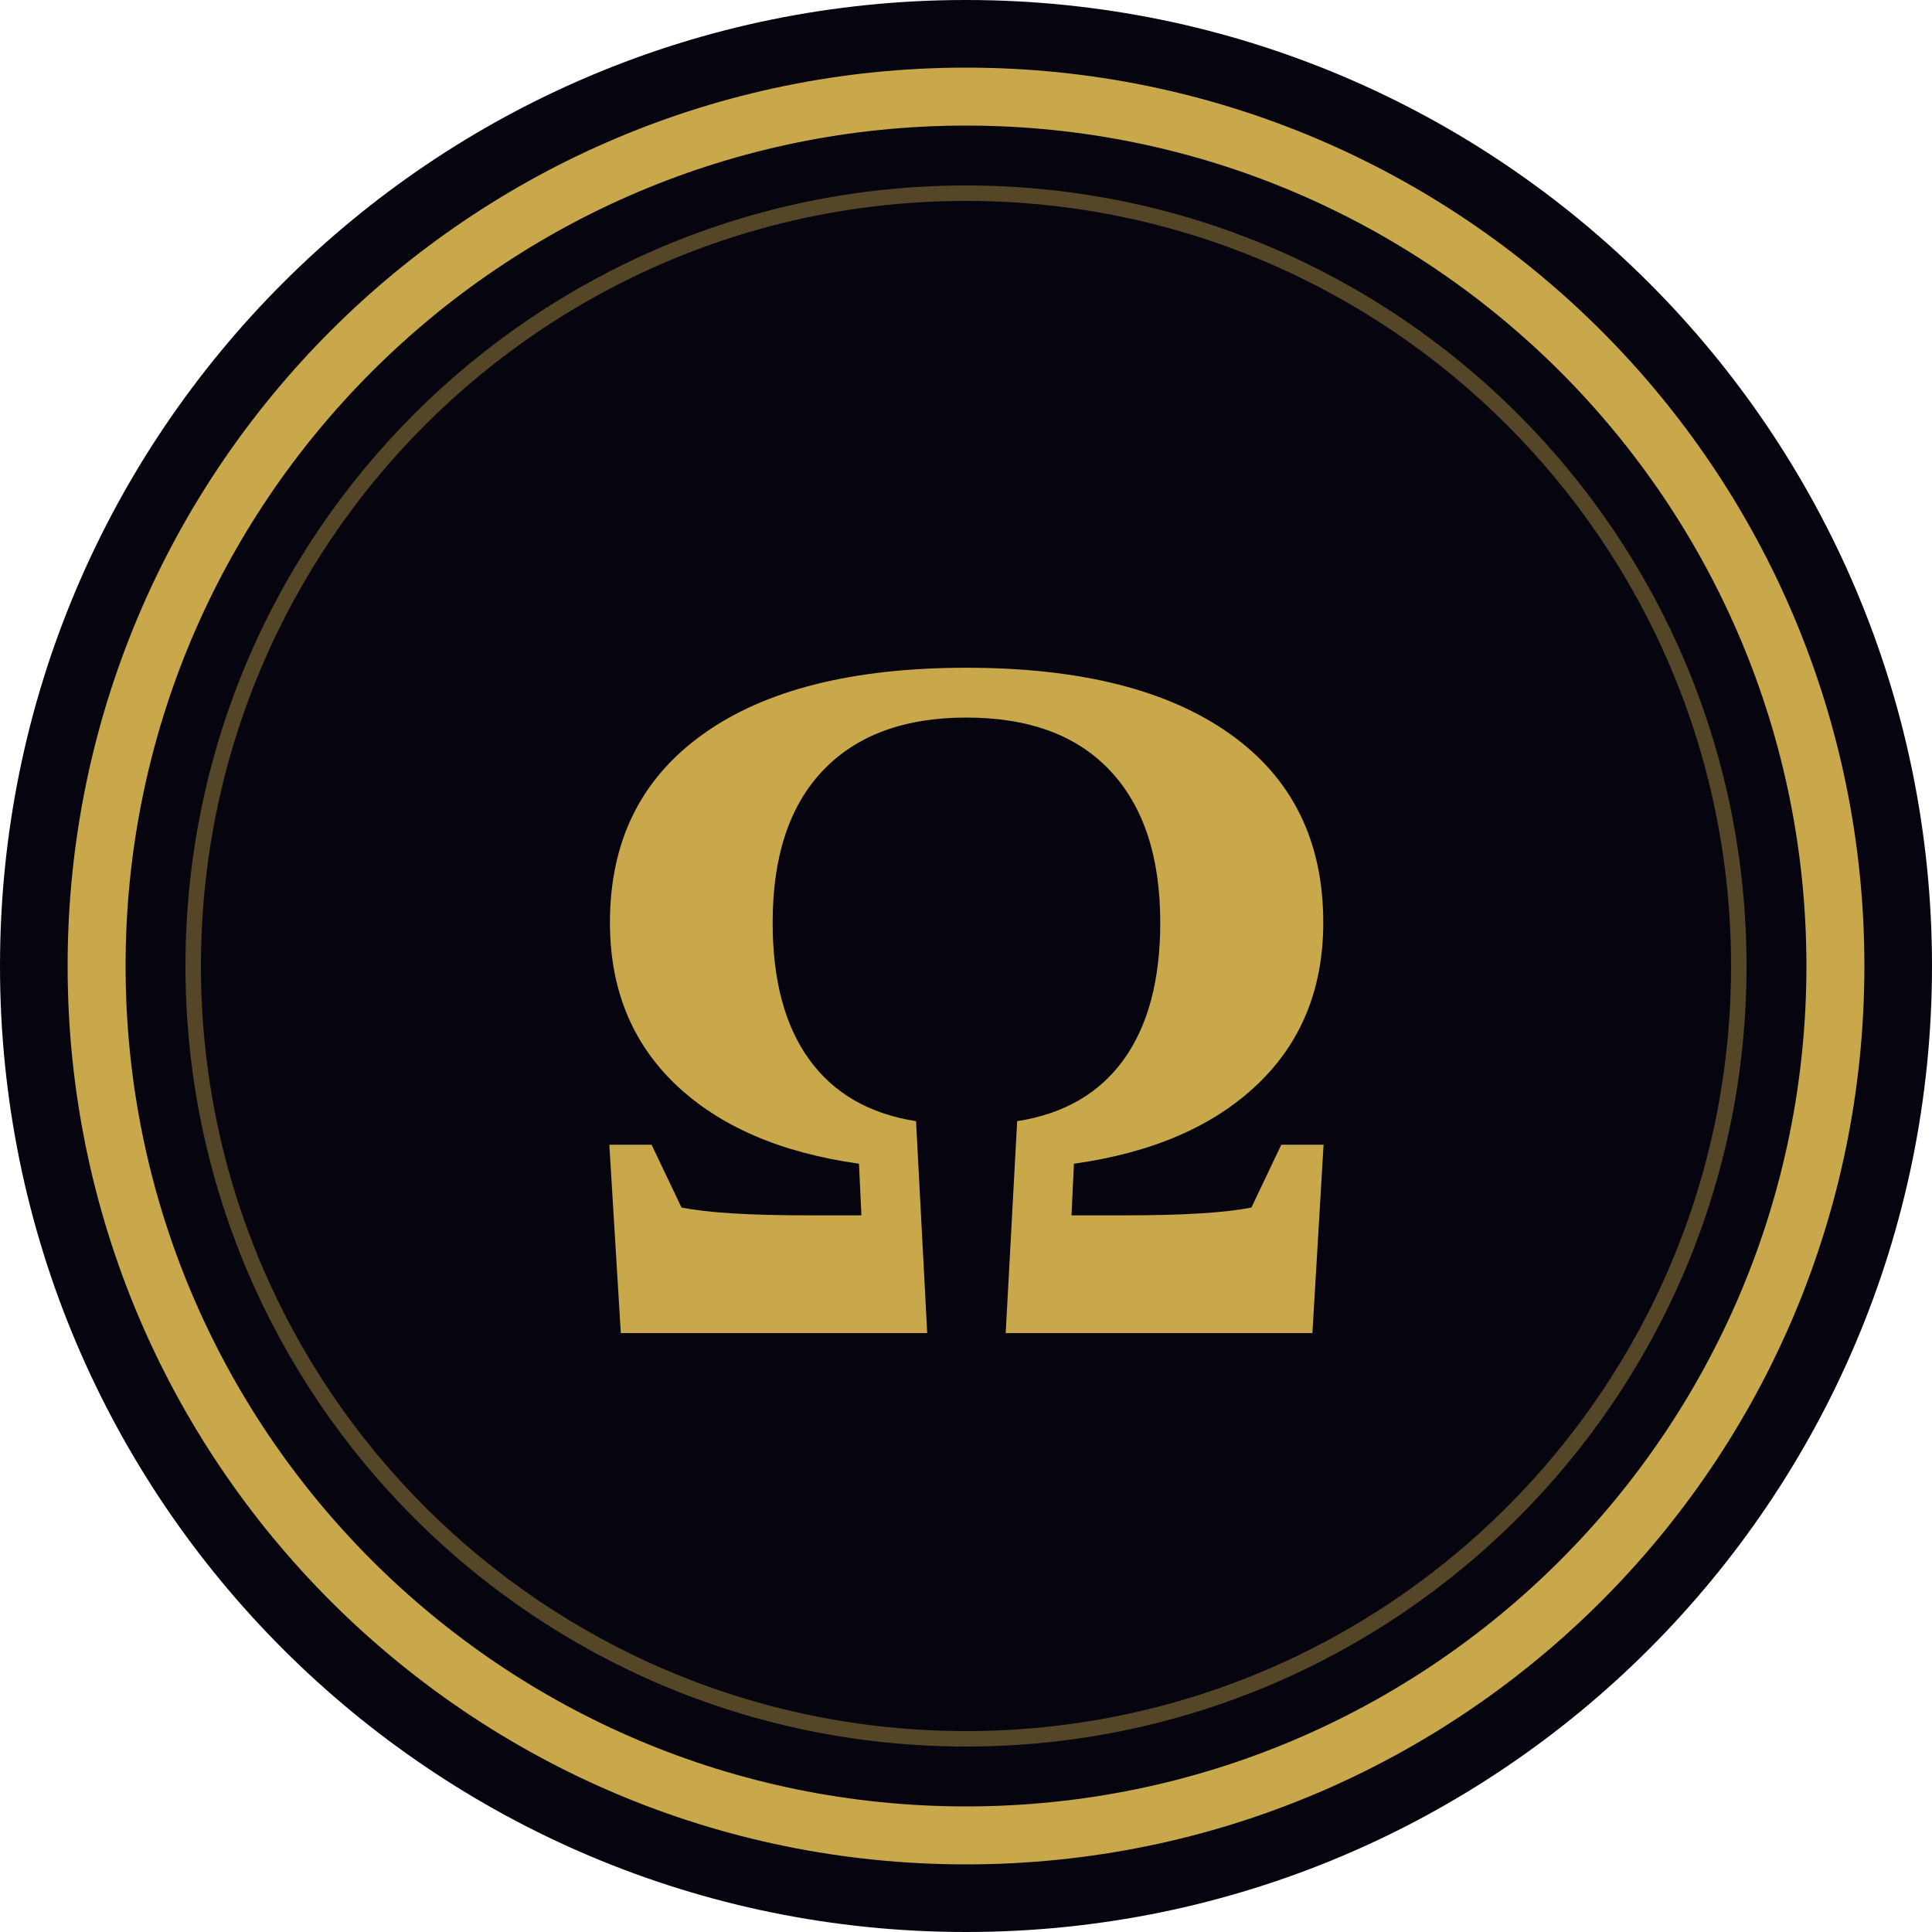
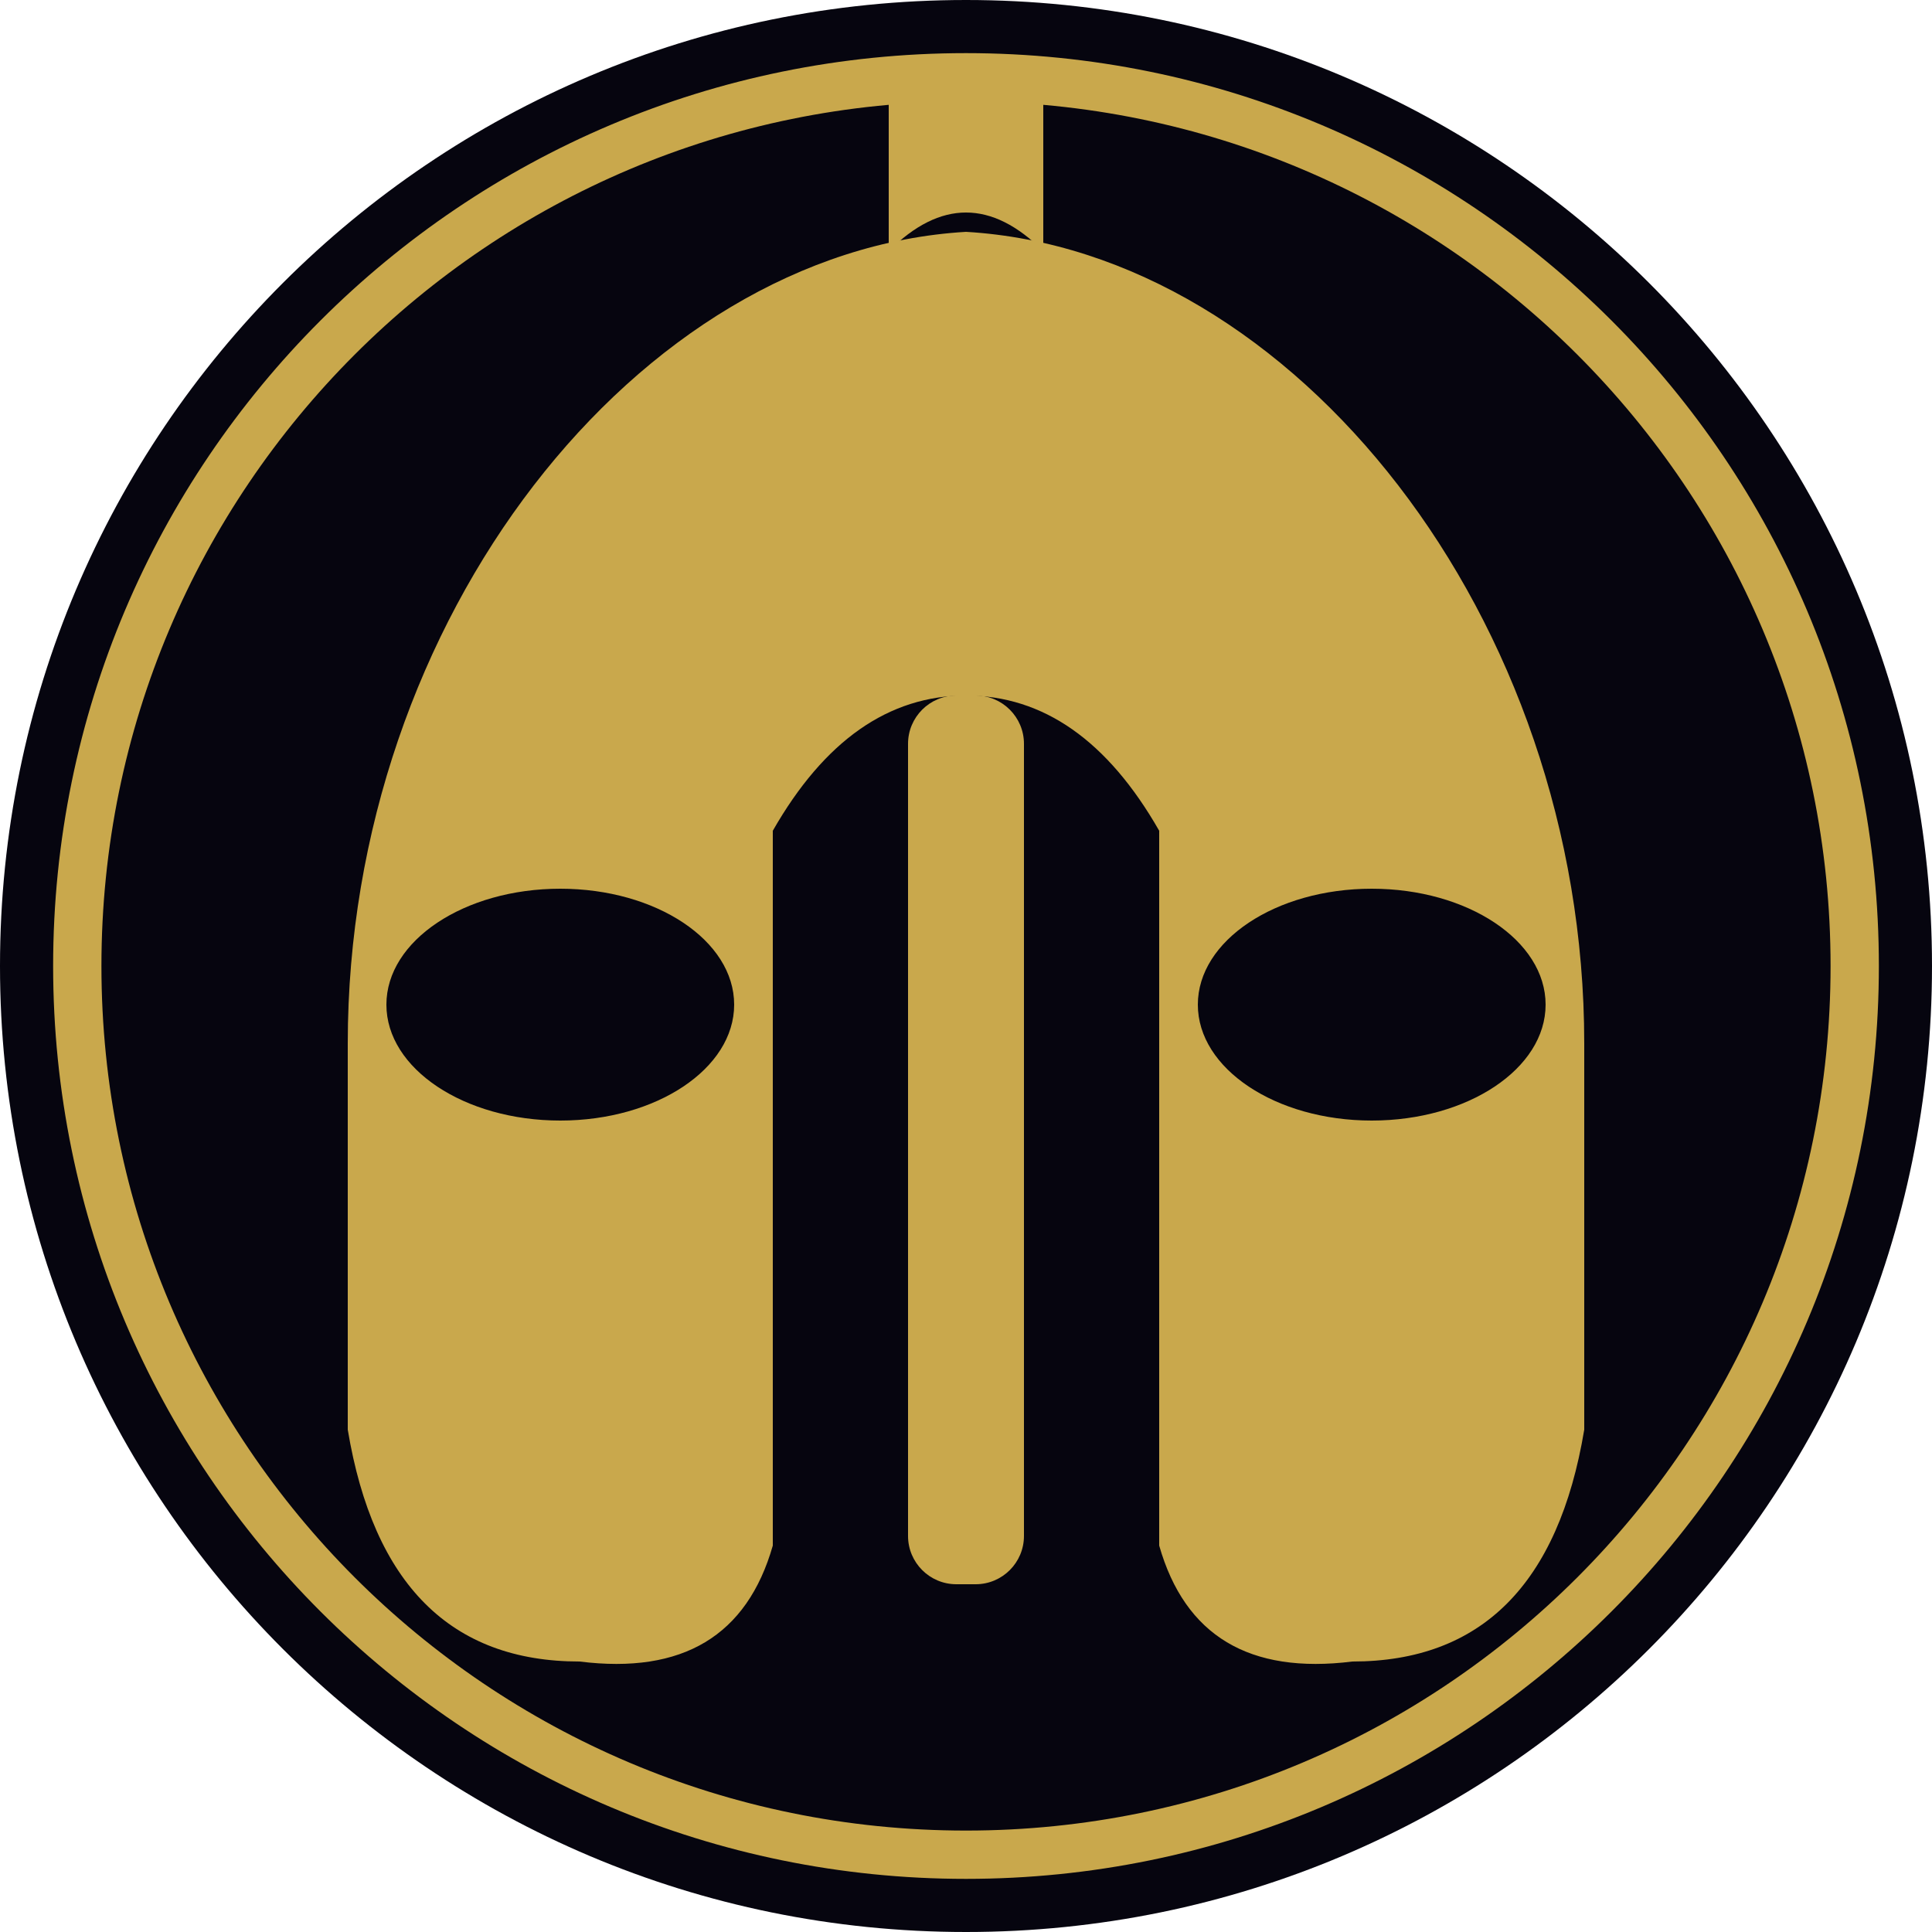
<svg xmlns="http://www.w3.org/2000/svg" viewBox="0 0 100 100">
  <circle cx="50" cy="50" r="50" fill="#06050f" />
-   <circle cx="50" cy="50" r="45" fill="none" stroke="#c9a84c" stroke-width="3" />
-   <circle cx="50" cy="50" r="40" fill="none" stroke="#c9a84c" stroke-width="0.8" opacity="0.4" />
-   <text x="50" y="69" text-anchor="middle" font-family="Georgia, 'Times New Roman', serif" font-size="52" font-weight="bold" fill="#c9a84c">Ω</text>
+   <circle cx="50" cy="50" r="46" fill="none" stroke="#c9a84c" stroke-width="2.5" />
+   <path d="M46,13 L46,5 Q50,2 54,5 L54,13 Q52,11 50,11 Q48,11 46,13 Z" fill="#c9a84c" />
+   <path d="M50,12     C 33,13 18,32 18,54     L 18,74 Q 20,86 30,86 Q 38,87 40,80     L 40,43 Q 44,36 50,36 Z" fill="#c9a84c" />
+   <path d="M50,12     C 67,13 82,32 82,54     L 82,74 Q 80,86 70,86 Q 62,87 60,80     L 60,43 Q 56,36 50,36 Z" fill="#c9a84c" />
+   <rect x="47" y="36" width="6" height="46" rx="2.5" fill="#c9a84c" />
+   <ellipse cx="29" cy="52" rx="9" ry="6" fill="#06050f" />
+   <ellipse cx="71" cy="52" rx="9" ry="6" fill="#06050f" />
</svg>
